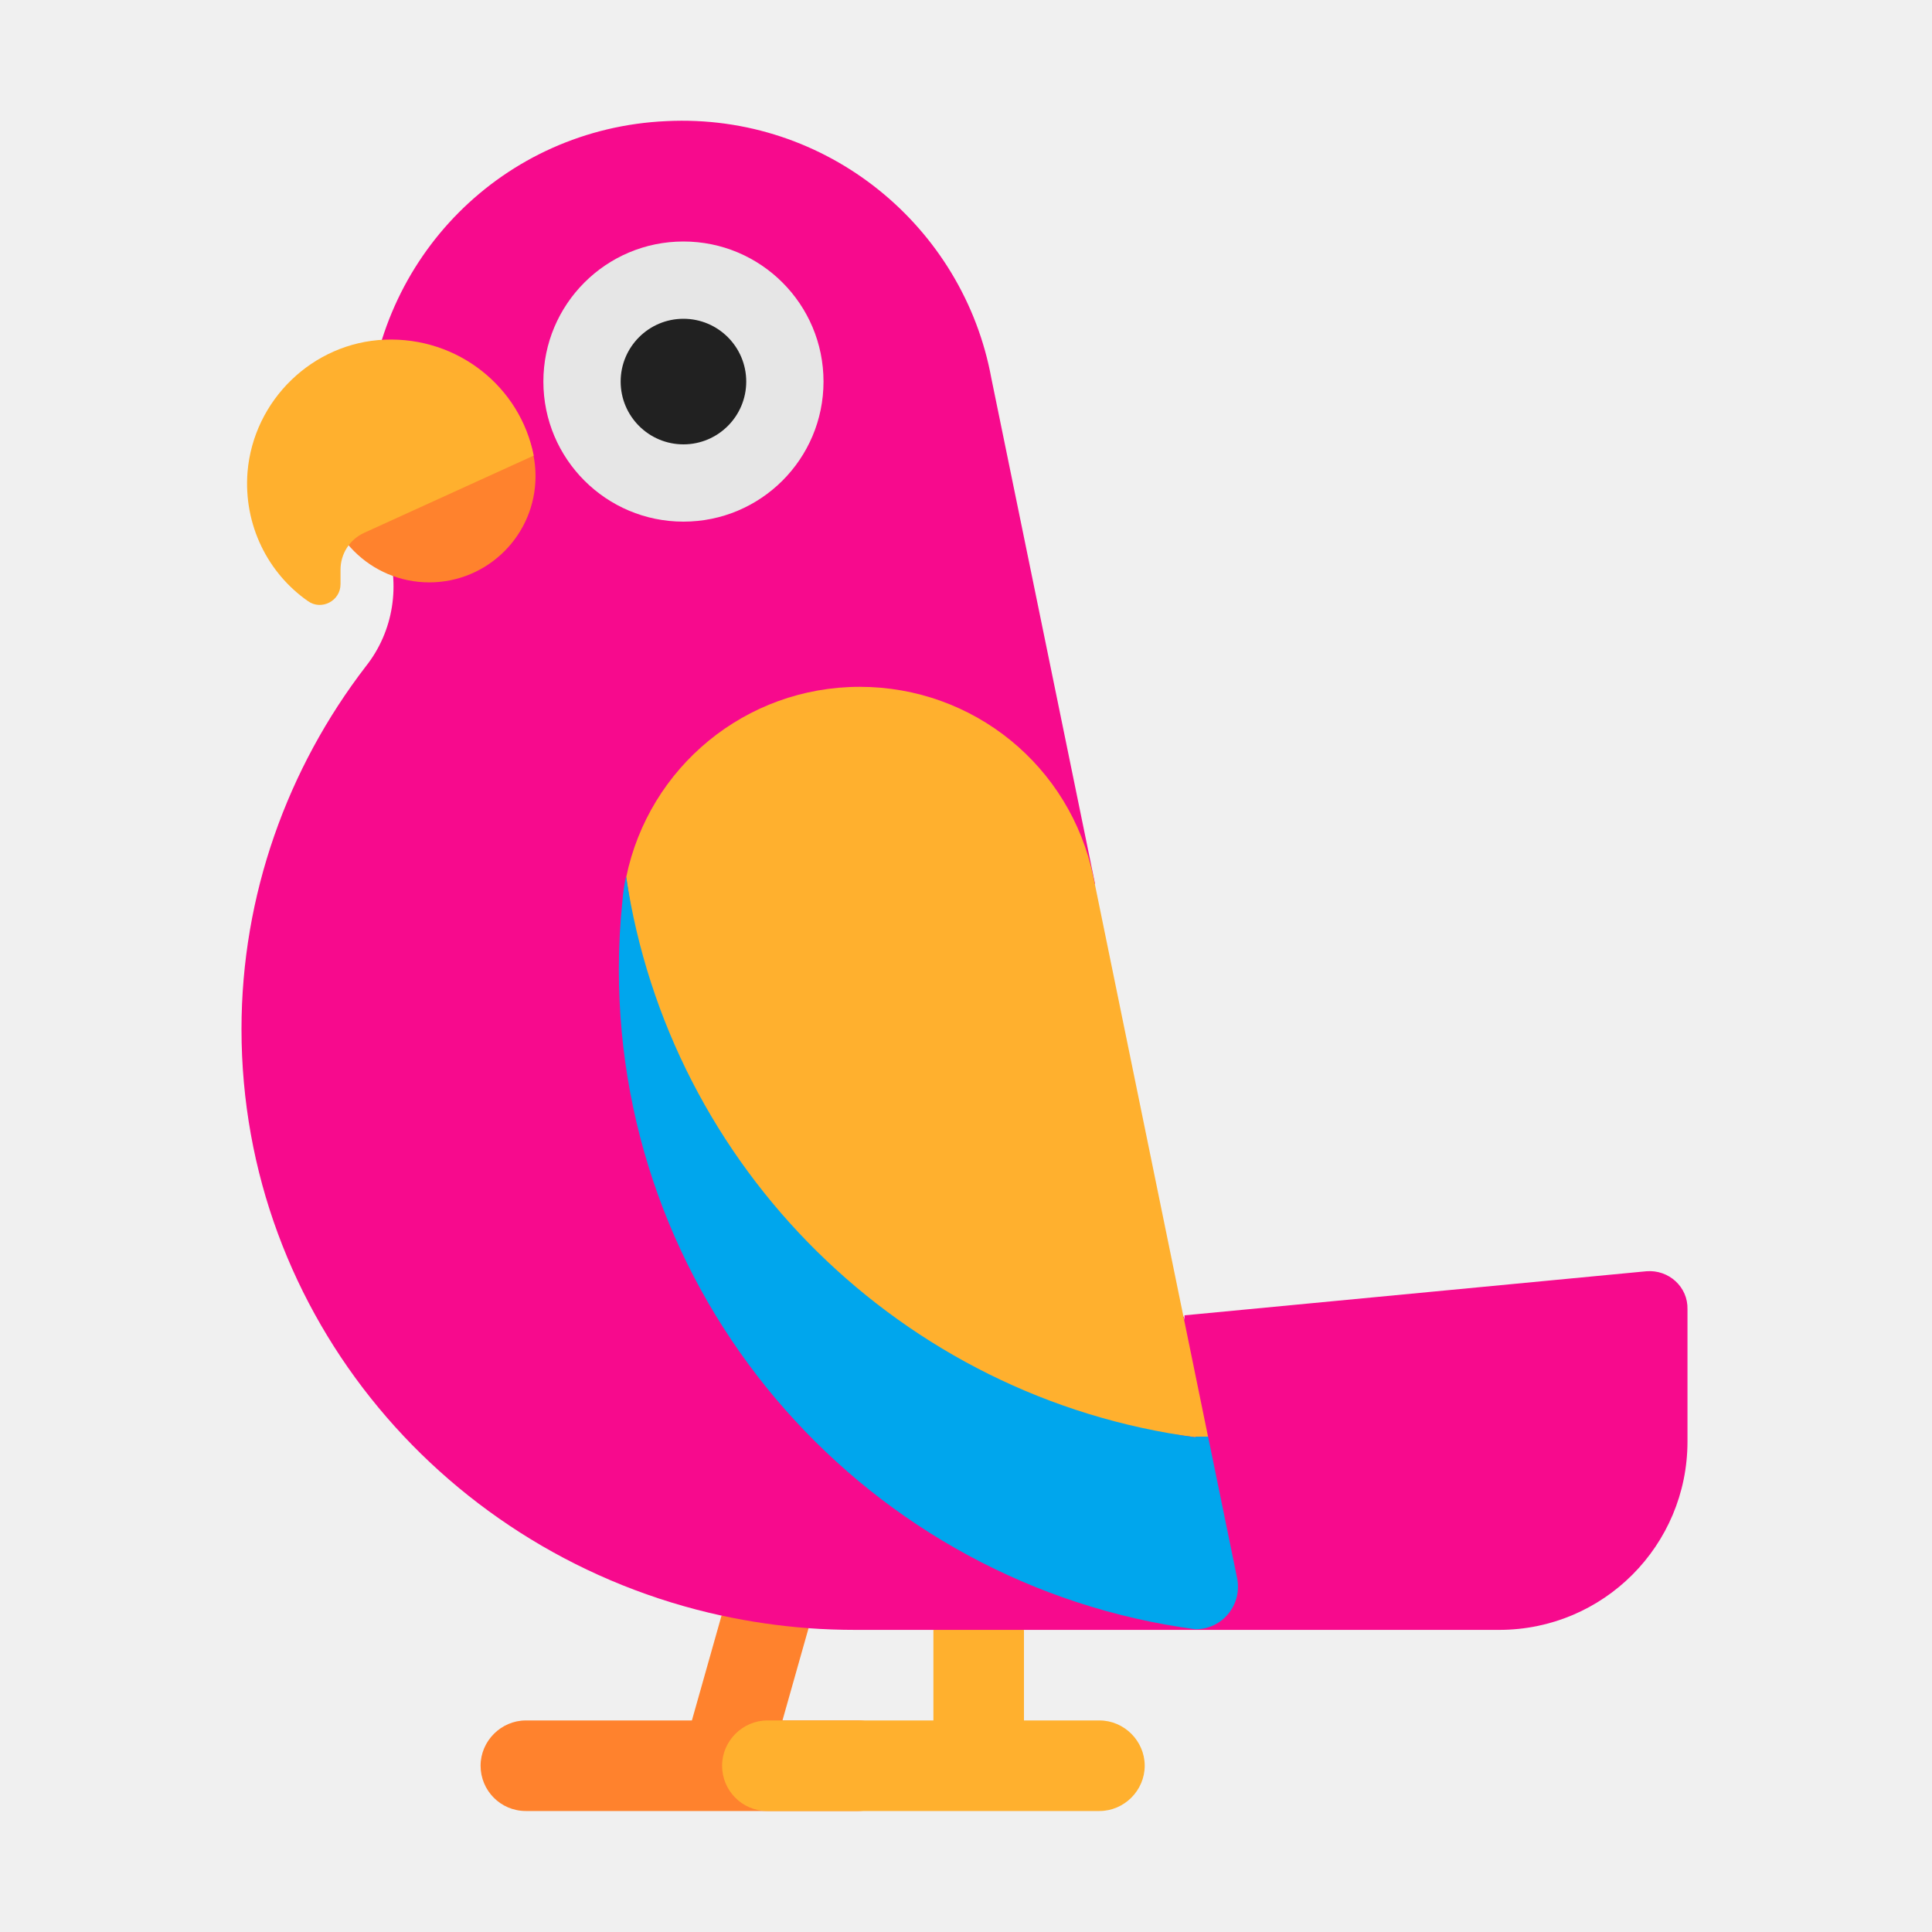
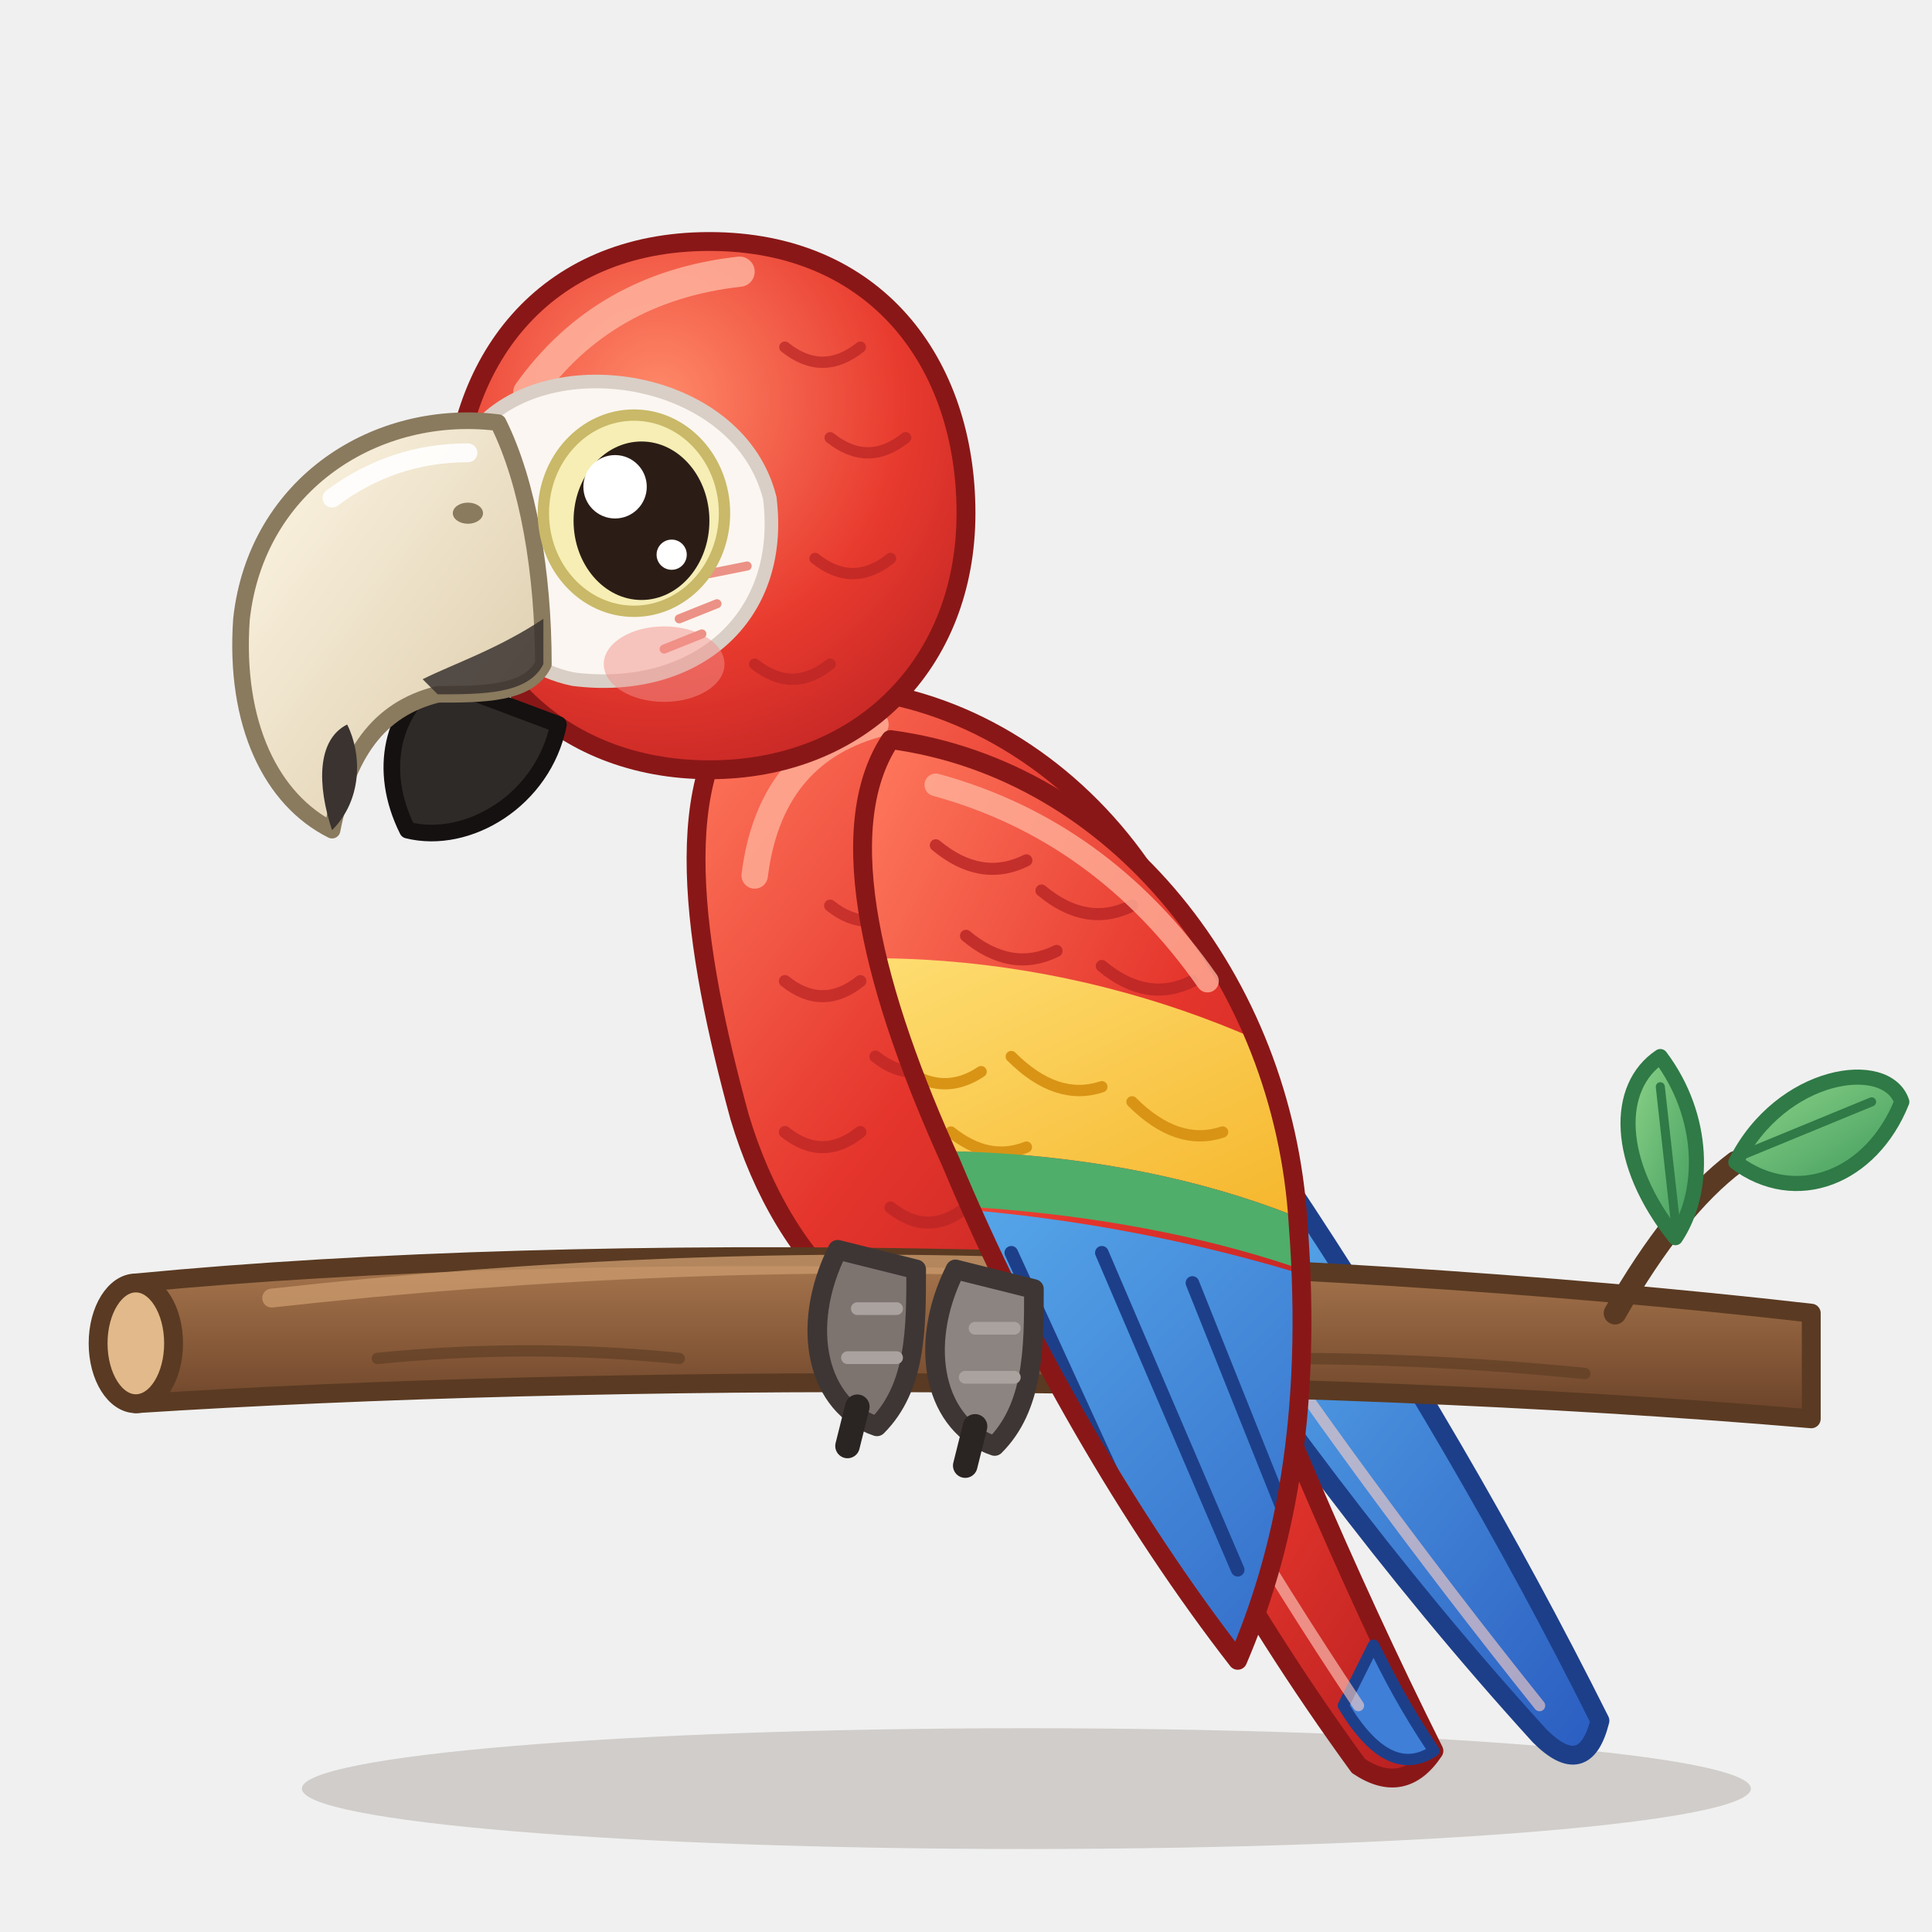
- <svg xmlns="http://www.w3.org/2000/svg" width="32" height="32" viewBox="0 0 32 32" fill="none">
-   <path d="M11.04 2.006C13.7 1.876 15.96 3.756 16.42 6.266L18.136 14.632L15.57 19.637L19.609 21.812L19.62 21.867V21.786L27.27 21.056C27.64 21.026 27.96 21.316 27.95 21.686V23.876C27.95 25.596 26.56 26.996 24.83 26.996H19.865L19.86 26.996H16.953L16.21 27.652L15.467 26.996H14.17C13.907 26.996 13.647 26.987 13.389 26.968L12.505 27.432L11.957 26.761C7.403 25.773 4 21.803 4 17.046C4 14.826 4.76 12.726 6.06 11.036C6.52 10.456 6.64 9.676 6.39 8.976C6.17 8.356 6.06 7.666 6.09 6.956C6.22 4.266 8.34 2.126 11.04 2.006Z" fill="#F70A8D" />
-   <path d="M8.87 7.886C8.87 8.858 8.082 9.646 7.11 9.646C6.138 9.646 5.35 8.858 5.35 7.886C5.35 6.914 6.138 6.126 7.11 6.126C8.082 6.126 8.87 6.914 8.87 7.886Z" fill="#FF822D" />
-   <path d="M11.46 28.496L11.951 26.759C12.42 26.861 12.901 26.931 13.392 26.968L12.96 28.496H14.21C14.62 28.496 14.96 28.836 14.96 29.246C14.96 29.656 14.62 29.996 14.21 29.996H8.71C8.29 29.996 7.96 29.656 7.96 29.246C7.96 28.836 8.3 28.496 8.71 28.496H11.46Z" fill="#FF822D" />
-   <path d="M8.84 7.546L6.03 8.826C5.79 8.936 5.64 9.176 5.64 9.436V9.676C5.64 9.956 5.32 10.116 5.1 9.956C4.44 9.496 4.03 8.696 4.1 7.816C4.2 6.626 5.18 5.676 6.37 5.626C7.59 5.576 8.62 6.416 8.84 7.546Z" fill="#FFB02E" />
-   <path d="M10.372 14.528C10.748 12.709 12.346 11.376 14.24 11.376C16.12 11.376 17.73 12.686 18.11 14.526L20.009 23.796H19.8V23.806C17.586 23.51 14.858 23.059 13.264 21.654C11.361 19.977 10.764 17.154 10.372 14.528Z" fill="#FFB02E" />
-   <path d="M15.46 26.996V28.496H12.71C12.3 28.496 11.96 28.836 11.96 29.246C11.96 29.656 12.29 29.996 12.71 29.996H18.21C18.62 29.996 18.96 29.656 18.96 29.246C18.96 28.836 18.62 28.496 18.21 28.496H16.96V26.996H15.46Z" fill="#FFB02E" />
-   <path d="M19.8 23.806C14.94 23.156 11.09 19.346 10.37 14.516C10.34 14.646 10.32 14.786 10.31 14.916C10.27 15.296 10.25 15.676 10.25 16.056C10.25 21.646 14.41 26.266 19.8 26.986C20.25 26.986 20.58 26.576 20.49 26.136L20.01 23.796H19.8V23.806Z" fill="#00A6ED" />
-   <path d="M11.32 8.64C12.601 8.64 13.64 7.601 13.64 6.32C13.64 5.039 12.601 4 11.32 4C10.039 4 9 5.039 9 6.32C9 7.601 10.039 8.64 11.32 8.64Z" fill="#E6E6E6" />
-   <path d="M11.32 7.36C11.894 7.36 12.36 6.894 12.36 6.32C12.36 5.746 11.894 5.28 11.32 5.28C10.746 5.28 10.28 5.746 10.28 6.32C10.28 6.894 10.746 7.36 11.32 7.36Z" fill="#212121" />
+ <svg xmlns="http://www.w3.org/2000/svg" viewBox="0 0 256 256">
+   <defs>
+     <linearGradient id="arara-pena" x1="0" y1="0" x2="1" y2="1">
+       <stop offset="0" stop-color="#ff7a5e" />
+       <stop offset="0.5" stop-color="#e5352c" />
+       <stop offset="1" stop-color="#b41f20" />
+     </linearGradient>
+     <radialGradient id="arara-cabeca" cx="0.4" cy="0.3" r="0.8">
+       <stop offset="0" stop-color="#ff8a6a" />
+       <stop offset="0.6" stop-color="#e83a2e" />
+       <stop offset="1" stop-color="#c02424" />
+     </radialGradient>
+     <linearGradient id="arara-amarelo" x1="0" y1="0" x2="1" y2="1">
+       <stop offset="0" stop-color="#ffe27a" />
+       <stop offset="1" stop-color="#f4b021" />
+     </linearGradient>
+     <linearGradient id="arara-azul" x1="0" y1="0" x2="1" y2="1">
+       <stop offset="0" stop-color="#5fb6f2" />
+       <stop offset="1" stop-color="#2a5cc0" />
+     </linearGradient>
+     <linearGradient id="arara-bico" x1="0" y1="0" x2="1" y2="1">
+       <stop offset="0" stop-color="#fff8e8" />
+       <stop offset="1" stop-color="#d8c7a4" />
+     </linearGradient>
+     <linearGradient id="arara-galho" x1="0" y1="0" x2="0" y2="1">
+       <stop offset="0" stop-color="#a7774f" />
+       <stop offset="0.5" stop-color="#8a5c3a" />
+       <stop offset="1" stop-color="#6a4229" />
+     </linearGradient>
+     <linearGradient id="arara-folha" x1="0" y1="0" x2="1" y2="1">
+       <stop offset="0" stop-color="#8fd58a" />
+       <stop offset="1" stop-color="#3f9a5c" />
+     </linearGradient>
+     <clipPath id="arara-clip-asa">
+       <path d="M118 98 C148 102 170 130 172 162 C174 188 170 206 164 220 C150 202 136 178 126 154 C116 132 110 110 118 98 Z" />
+     </clipPath>
+   </defs>
+   <g id="sombra">
+     <ellipse cx="136" cy="237" rx="96" ry="8" fill="#3b2a1a" opacity="0.18" />
+   </g>
+   <g id="cauda" stroke-linejoin="round" stroke-linecap="round">
+     <path d="M150 160 C168 186 184 208 204 230 Q210 236 212 228 C200 204 186 180 170 156 Z" fill="url(#arara-azul)" stroke="#1d3f8a" stroke-width="2.5" />
+     <path d="M140 162 C152 190 164 212 180 234 Q186 238 190 232 C178 208 168 184 158 158 Z" fill="url(#arara-pena)" stroke="#8a1717" stroke-width="2.5" />
+     <path d="M178 226 Q184 236 190 232 C186 226 184 222 182 218 Z" fill="#3f7fd8" stroke="#1d3f8a" stroke-width="1.5" />
+     <path d="M146 168 Q160 196 180 226 M160 166 Q180 196 204 226" fill="none" stroke="#ffd0c4" stroke-width="1.5" opacity="0.6" />
+   </g>
+   <g id="corpo" stroke-linejoin="round" stroke-linecap="round">
+     <path d="M100 92 C130 86 160 112 162 146 C164 166 156 178 138 180 C118 182 104 168 98 148 C92 126 88 102 100 92 Z" fill="url(#arara-pena)" stroke="#8a1717" stroke-width="2.5" />
+     <g fill="none" stroke="#b82424" stroke-width="1.6" opacity="0.7">
+       <path d="M104 130 q5 4 10 0" />
+       <path d="M116 140 q5 4 10 0" />
+       <path d="M104 150 q5 4 10 0" />
+       <path d="M118 160 q5 4 10 0" />
+       <path d="M110 120 q5 4 10 0" />
+     </g>
+     <path d="M100 116 Q102 100 116 96" fill="none" stroke="#ffb09a" stroke-width="3.5" opacity="0.8" />
+   </g>
+   <g id="galho" stroke-linejoin="round" stroke-linecap="round">
+     <path d="M18 170 C80 164 170 166 240 174 L240 188 C170 182 80 182 18 186 Z" fill="url(#arara-galho)" stroke="#5a3a22" stroke-width="2.5" />
+     <ellipse cx="18" cy="178" rx="5" ry="8" fill="#e2b98a" stroke="#5a3a22" stroke-width="2.5" />
+     <path d="M36 172 Q90 166 140 168" fill="none" stroke="#c9996c" stroke-width="2.5" opacity="0.8" />
+     <path d="M50 180 q20 -2 40 0 M170 180 q20 0 40 2" fill="none" stroke="#5a3a22" stroke-width="1.5" opacity="0.6" />
+     <path d="M214 174 Q222 160 230 154" fill="none" stroke="#5a3a22" stroke-width="3" />
+     <path d="M230 154 C236 142 250 140 252 146 C248 156 238 160 230 154 Z" fill="url(#arara-folha)" stroke="#2f7a46" stroke-width="2" />
+     <path d="M222 164 C214 154 214 144 220 140 C226 148 226 158 222 164 Z" fill="url(#arara-folha)" stroke="#2f7a46" stroke-width="2" />
+     <path d="M231 153 L248 146 M222 162 L220 144" stroke="#2f7a46" stroke-width="1.2" />
+   </g>
+   <g id="asa" stroke-linejoin="round" stroke-linecap="round">
+     <path d="M118 98 C148 102 170 130 172 162 C174 188 170 206 164 220 C150 202 136 178 126 154 C116 132 110 110 118 98 Z" fill="url(#arara-pena)" />
+     <g clip-path="url(#arara-clip-asa)">
+       <path d="M100 128 C130 124 160 132 182 146 L182 166 C160 154 130 150 100 154 Z" fill="url(#arara-amarelo)" />
+       <g fill="none" stroke="#d99415" stroke-width="1.5">
+         <path d="M118 140 q6 6 12 2" />
+         <path d="M134 140 q6 6 12 4" />
+         <path d="M150 146 q6 6 12 4" />
+         <path d="M126 150 q5 4 10 2" />
+       </g>
+       <path d="M100 154 C130 150 160 154 182 166 L182 172 C160 162 130 158 100 160 Z" fill="#4fae6a" />
+       <path d="M100 160 C130 158 160 164 182 172 L182 240 L100 240 Z" fill="url(#arara-azul)" />
+       <g fill="none" stroke="#1d3f8a" stroke-width="1.8">
+         <path d="M134 166 L156 214" />
+         <path d="M146 166 L164 208" />
+         <path d="M158 170 L170 200" />
+       </g>
+       <path d="M128 168 L150 210" fill="none" stroke="#9fd6ff" stroke-width="2" opacity="0.7" />
+       <g fill="none" stroke="#b82424" stroke-width="1.6" opacity="0.8">
+         <path d="M124 112 q6 5 12 2" />
+         <path d="M138 118 q6 5 12 2" />
+         <path d="M128 124 q6 5 12 2" />
+         <path d="M146 128 q6 5 12 2" />
+       </g>
+     </g>
+     <path d="M118 98 C148 102 170 130 172 162 C174 188 170 206 164 220 C150 202 136 178 126 154 C116 132 110 110 118 98 Z" fill="none" stroke="#8a1717" stroke-width="2.5" />
+     <path d="M124 104 Q146 110 160 130" fill="none" stroke="#ffb09a" stroke-width="3" opacity="0.8" />
+   </g>
+   <g id="pes" stroke-linejoin="round" stroke-linecap="round" transform="translate(124 176) scale(1.3) translate(-124 -176)">
+     <path d="M114 168 C110 176 112 184 118 186 C122 182 122 176 122 170 Z" fill="#7d7470" stroke="#3e3634" stroke-width="2" />
+     <path d="M126 170 C122 178 124 186 130 188 C134 184 134 178 134 172 Z" fill="#8c8480" stroke="#3e3634" stroke-width="2" />
+     <path d="M116 184 l-1 4 M128 186 l-1 4" stroke="#2a2422" stroke-width="2.5" />
+     <path d="M116 174 h4 M128 176 h4 M115 179 h5 M127 181 h5" stroke="#aaa29e" stroke-width="1.3" />
+   </g>
+   <g id="cabeca" stroke-linejoin="round" stroke-linecap="round">
+     <path d="M94 32 C116 32 128 48 128 68 C128 88 114 102 94 102 C74 102 60 88 60 68 C60 48 72 32 94 32 Z" fill="url(#arara-cabeca)" stroke="#8a1717" stroke-width="2.5" />
+     <path d="M70 52 Q80 38 98 36" fill="none" stroke="#ffb7a2" stroke-width="4" opacity="0.8" />
+     <g fill="none" stroke="#b82424" stroke-width="1.5" opacity="0.7">
+       <path d="M104 46 q5 4 10 0" />
+       <path d="M110 58 q5 4 10 0" />
+       <path d="M108 74 q5 4 10 0" />
+       <path d="M100 88 q5 4 10 0" />
+     </g>
+     <path d="M64 56 C74 46 98 50 102 66 C104 82 92 92 76 90 C66 88 60 78 62 66 Z" fill="#fbf6f1" stroke="#d9cfc6" stroke-width="1.8" />
+     <g fill="none" stroke="#e8786a" stroke-width="1.2" opacity="0.8">
+       <path d="M90 82 l5 -2 M88 86 l5 -2 M94 76 l5 -1" />
+     </g>
+     <path d="M58 90 C52 94 50 102 54 110 C62 112 72 106 74 96 Z" fill="#2e2a28" stroke="#141110" stroke-width="2.2" />
+     <path d="M66 56 C50 54 34 64 32 82 C31 96 36 106 44 110 C46 100 50 94 58 92 C64 92 70 92 72 88 C72 76 70 64 66 56 Z" fill="url(#arara-bico)" stroke="#8a7a5e" stroke-width="2.2" />
+     <path d="M44 110 C42 104 42 98 46 96 C48 100 48 106 44 110 Z" fill="#3a3330" />
+     <path d="M58 92 C64 92 70 92 72 88 L72 82 C66 86 60 88 56 90 Z" fill="#3a3330" opacity="0.85" />
+     <path d="M44 66 Q52 60 62 60" fill="none" stroke="#ffffff" stroke-width="2.5" opacity="0.9" />
+     <ellipse cx="62" cy="68" rx="2" ry="1.4" fill="#8a7a5e" />
+     <ellipse cx="88" cy="88" rx="8" ry="5" fill="#f4908a" opacity="0.5" />
+   </g>
+   <g id="olhos">
+     <ellipse cx="84" cy="68" rx="12" ry="13" fill="#f6eeb4" stroke="#c9b968" stroke-width="1.5" />
+     <ellipse cx="85" cy="69" rx="9" ry="10.5" fill="#2b1d16" />
+     <circle cx="81.5" cy="64.5" r="4.2" fill="#fff" />
+     <circle cx="89" cy="73.5" r="2" fill="#fff" />
+   </g>
</svg>
